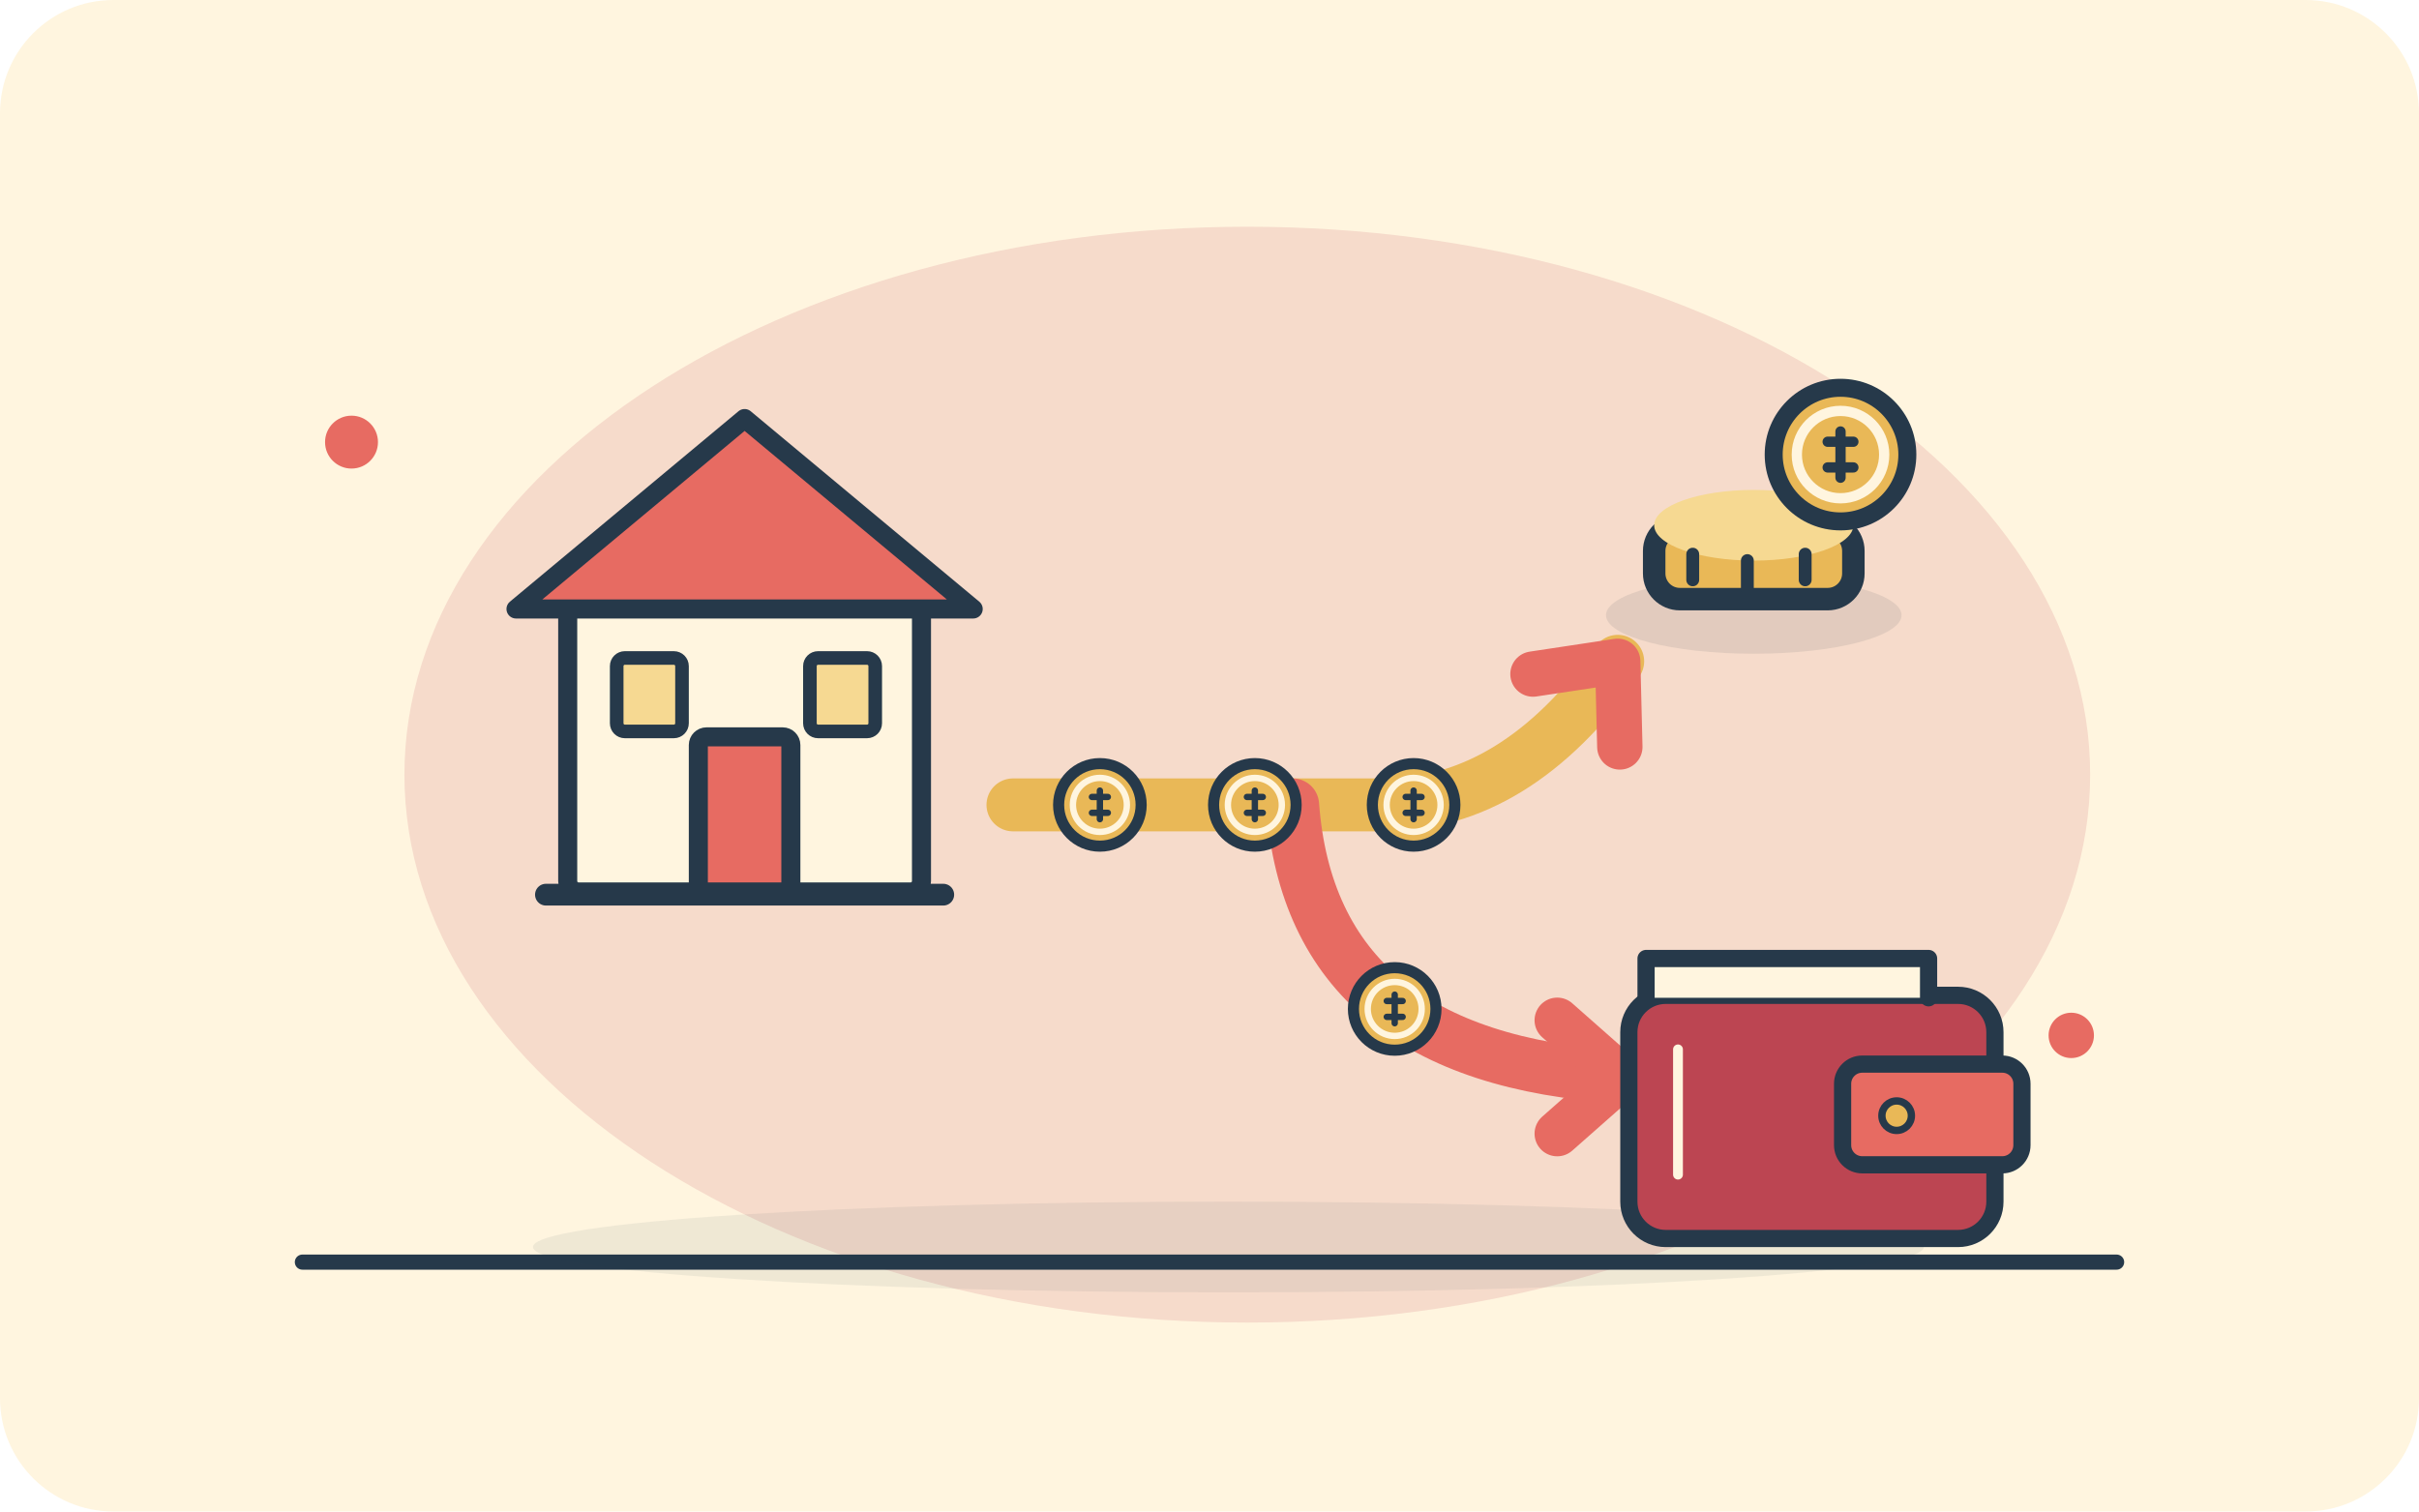
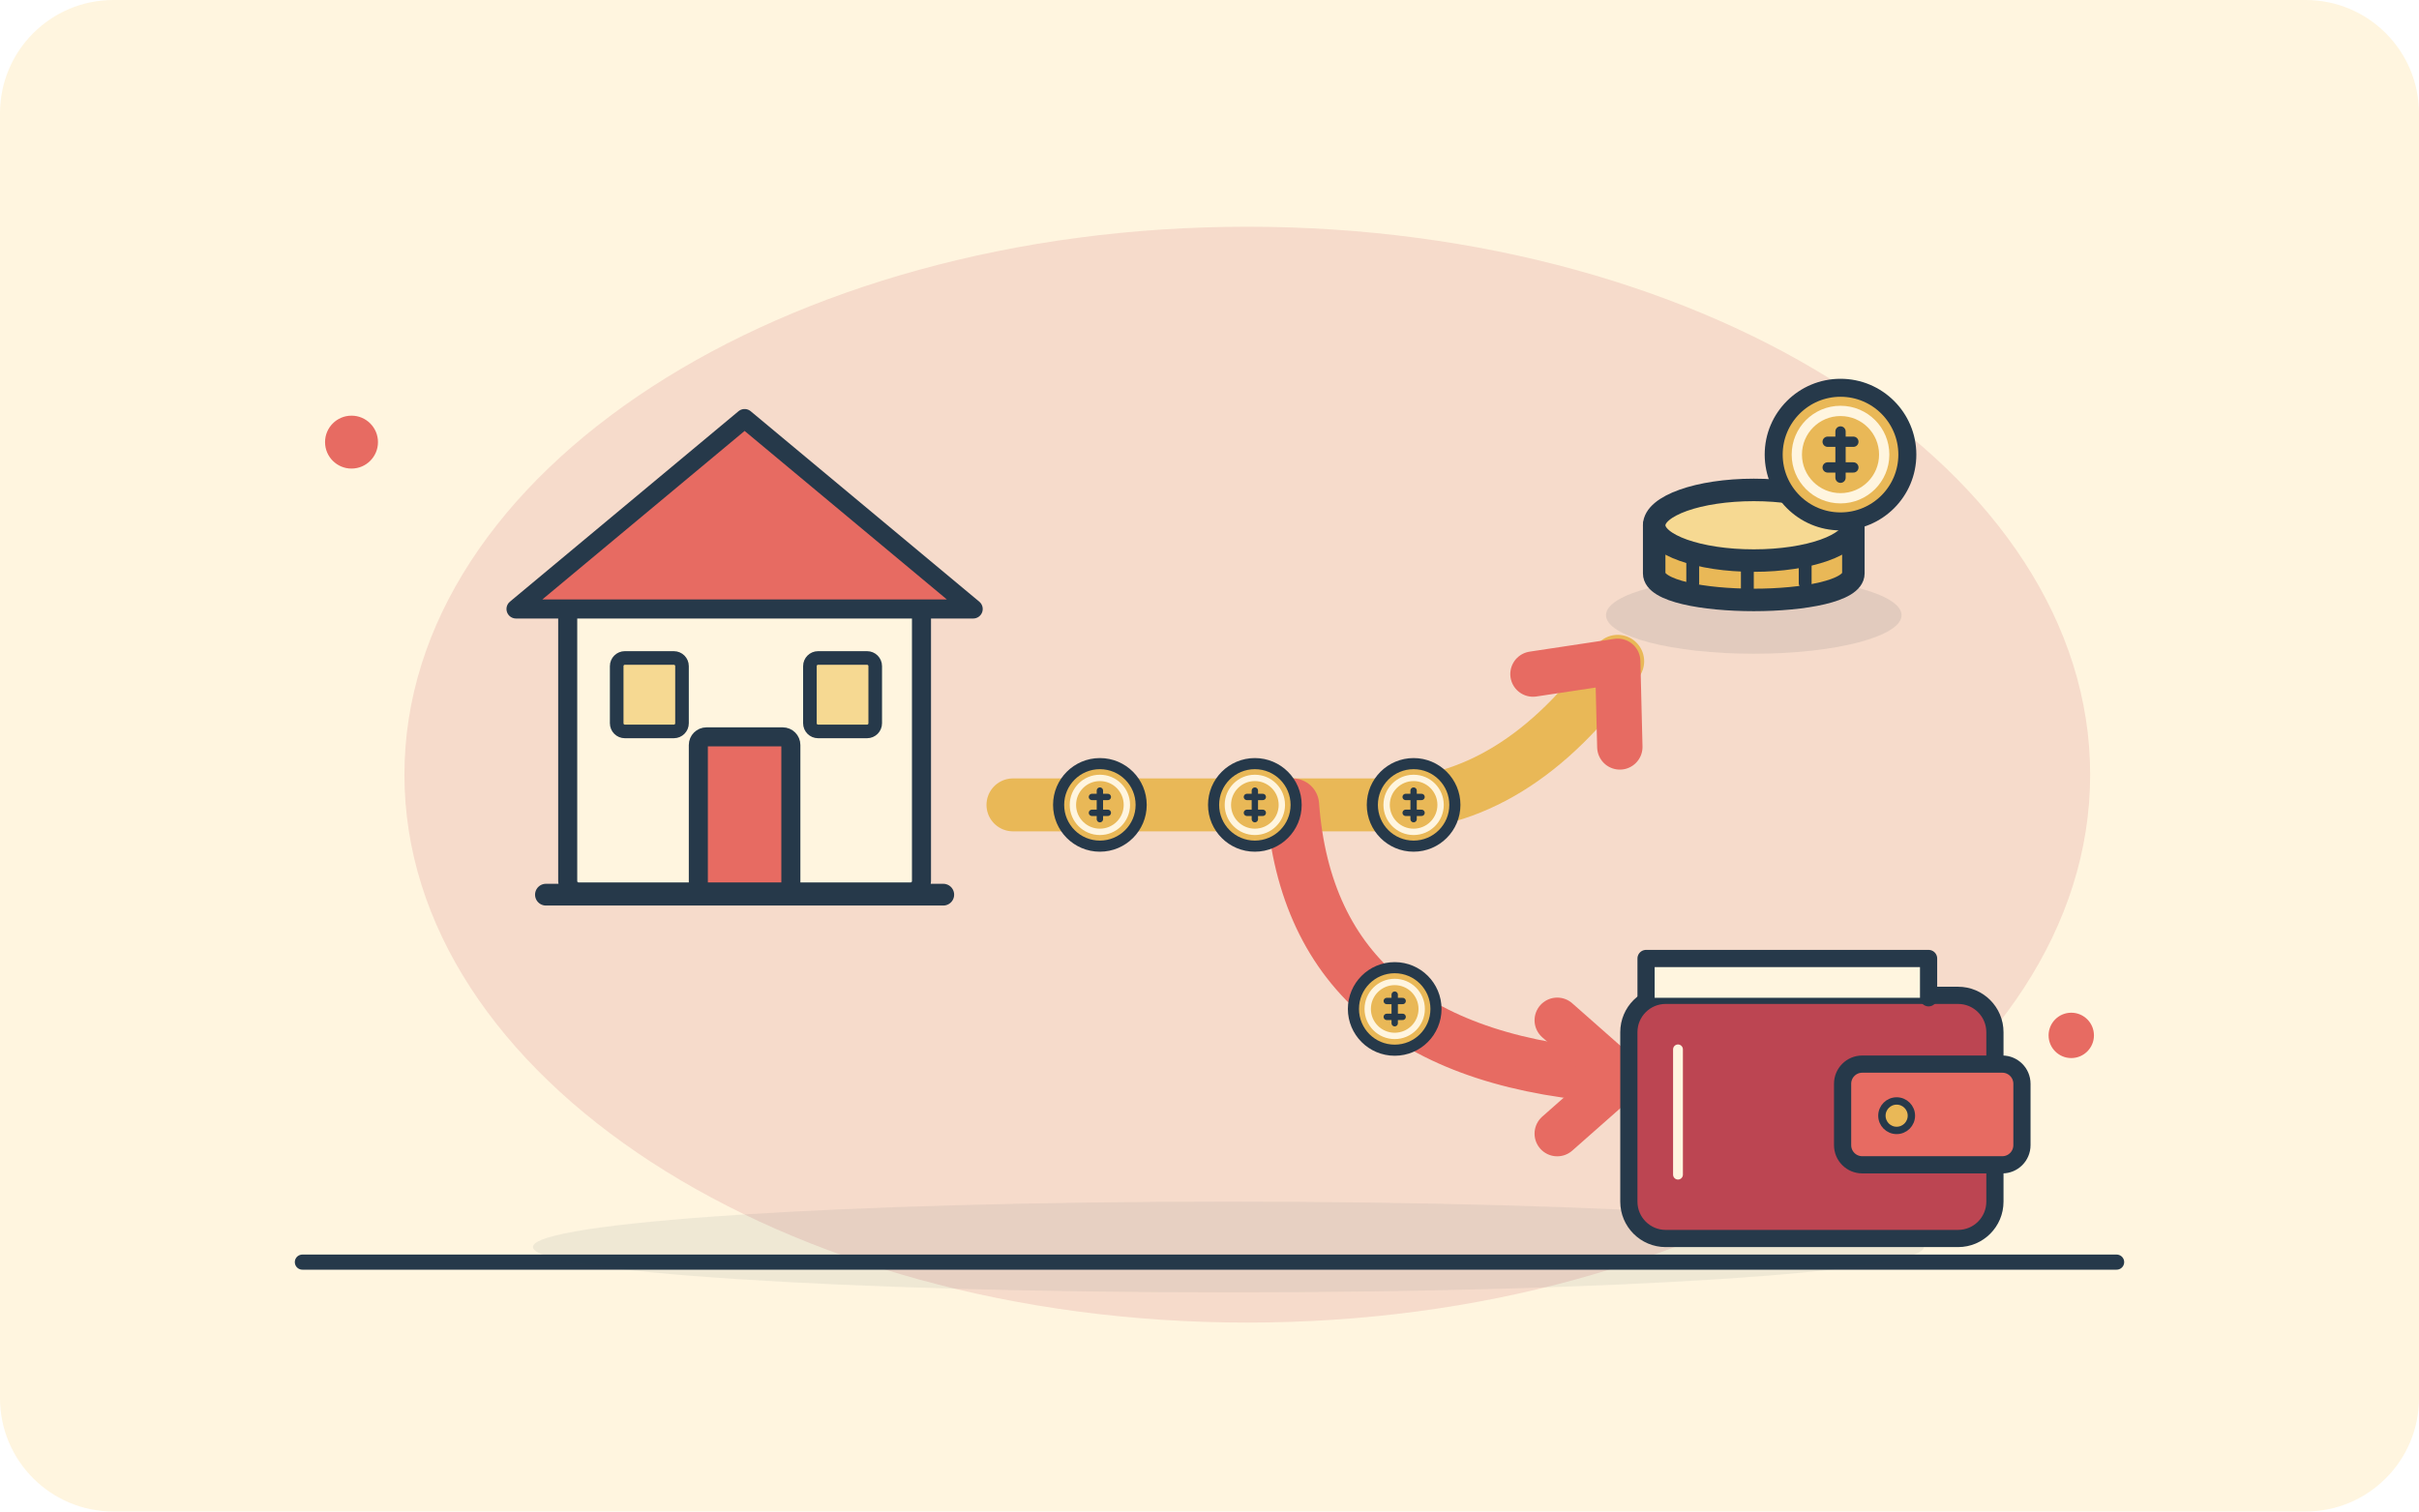
<svg xmlns="http://www.w3.org/2000/svg" width="640" height="400" viewBox="0 0 640 400">
  <rect width="640" height="400" rx="30" fill="#fff5df" />
  <ellipse cx="330" cy="205" rx="223" ry="145" fill="#f6dbcb" />
  <path d="M80 334H560" fill="none" stroke="#26394a" stroke-width="4" stroke-linecap="round" stroke-linejoin="round" />
  <ellipse cx="325" cy="330" rx="184" ry="12" fill="#26394a12" />
  <circle cx="93" cy="117" r="6" fill="#e76b62" stroke="#e76b62" stroke-width="2" />
  <circle cx="548" cy="274" r="5" fill="#e76b62" stroke="#e76b62" stroke-width="2" />
  <g transform="translate(197 177) scale(0.72) rotate(0)">
    <rect x="-65" y="-28" width="130" height="110" rx="4" fill="#fff5df" stroke="#26394a" stroke-width="7" />
    <path d="M-84 -22 0 -92 84 -22Z" fill="#e76b62" stroke="#26394a" stroke-width="7" stroke-linecap="round" stroke-linejoin="round" />
    <rect x="-17" y="25" width="34" height="57" rx="3" fill="#e76b62" stroke="#26394a" stroke-width="7" />
    <rect x="-47" y="-4" width="24" height="27" rx="3" fill="#f6d992" stroke="#26394a" stroke-width="5" />
    <rect x="24" y="-4" width="24" height="27" rx="3" fill="#f6d992" stroke="#26394a" stroke-width="5" />
    <path d="M-73 83H73" fill="none" stroke="#26394a" stroke-width="8" stroke-linecap="round" stroke-linejoin="round" />
  </g>
  <path d="M268 213H366Q401 213 428 175" fill="none" stroke="#e9b857" stroke-width="14" stroke-linecap="round" stroke-linejoin="round" />
  <g transform="translate(428 175) scale(1) rotate(-50)">
    <path d="M-17 -15 0 0 -17 15" fill="none" stroke="#e76b62" stroke-width="12" stroke-linecap="round" stroke-linejoin="round" />
  </g>
  <path d="M342 213Q347 280 429 285" fill="none" stroke="#e76b62" stroke-width="14" stroke-linecap="round" stroke-linejoin="round" />
  <g transform="translate(429 285) scale(1) rotate(0)">
    <path d="M-17 -15 0 0 -17 15" fill="none" stroke="#e76b62" stroke-width="12" stroke-linecap="round" stroke-linejoin="round" />
  </g>
  <g transform="translate(464 139) scale(0.85) rotate(0)">
    <ellipse cx="0" cy="28" rx="46" ry="12" fill="#26394a18" />
-     <rect x="-31" y="0" width="62" height="23" rx="8" fill="#e9b857" stroke="#26394a" stroke-width="7" />
-     <ellipse cx="0" cy="0" rx="31" ry="11" fill="#f6d992" />
-     <path d="M-19 9V17M-2 11V20M16 9V17" fill="none" stroke="#26394a" stroke-width="4" stroke-linecap="round" stroke-linejoin="round" />
+     <path d="M-31 0V15C-31 26 31 26 31 15V0Z" fill="#e9b857" stroke="#26394a" stroke-width="7" stroke-linecap="round" stroke-linejoin="round" />
+     <path d="M-31 0A31 11 0 1 0 31 0A31 11 0 1 0 -31 0Z" fill="#f6d992" stroke="#26394a" stroke-width="7" stroke-linecap="round" stroke-linejoin="round" />
+     <path d="M-19 11V18M-2 13V20M16 11V18" fill="none" stroke="#26394a" stroke-width="4" stroke-linecap="round" stroke-linejoin="round" />
    <g transform="translate(27 -22) scale(0.8) rotate(0)">
      <circle cx="0" cy="0" r="26" fill="#e9b857" stroke="#26394a" stroke-width="7" />
      <circle cx="0" cy="0" r="17" fill="none" stroke="#fff5df" stroke-width="4" />
      <path d="M0 -9V9M-5 -5H5M-5 5H5" fill="none" stroke="#26394a" stroke-width="4" stroke-linecap="round" stroke-linejoin="round" />
    </g>
  </g>
  <g transform="translate(481 292) scale(0.65) rotate(0)">
    <rect x="-77" y="-44" width="149" height="99" rx="15" fill="#bc4552" stroke="#26394a" stroke-width="7" />
    <path d="M-70 -43V-59H45V-43" fill="#fff5df" stroke="#26394a" stroke-width="7" stroke-linecap="round" stroke-linejoin="round" />
    <rect x="10" y="-16" width="73" height="41" rx="8" fill="#e76b62" stroke="#26394a" stroke-width="7" />
    <circle cx="32" cy="5" r="6" fill="#e9b857" stroke="#26394a" stroke-width="3" />
    <path d="M-57 -22V29" fill="none" stroke="#fff5df" stroke-width="4" stroke-linecap="round" stroke-linejoin="round" />
  </g>
  <g transform="translate(291 213) scale(0.42) rotate(0)">
    <circle cx="0" cy="0" r="26" fill="#e9b857" stroke="#26394a" stroke-width="7" />
    <circle cx="0" cy="0" r="17" fill="none" stroke="#fff5df" stroke-width="4" />
    <path d="M0 -9V9M-5 -5H5M-5 5H5" fill="none" stroke="#26394a" stroke-width="4" stroke-linecap="round" stroke-linejoin="round" />
  </g>
  <g transform="translate(332 213) scale(0.42) rotate(0)">
    <circle cx="0" cy="0" r="26" fill="#e9b857" stroke="#26394a" stroke-width="7" />
    <circle cx="0" cy="0" r="17" fill="none" stroke="#fff5df" stroke-width="4" />
    <path d="M0 -9V9M-5 -5H5M-5 5H5" fill="none" stroke="#26394a" stroke-width="4" stroke-linecap="round" stroke-linejoin="round" />
  </g>
  <g transform="translate(374 213) scale(0.42) rotate(0)">
    <circle cx="0" cy="0" r="26" fill="#e9b857" stroke="#26394a" stroke-width="7" />
    <circle cx="0" cy="0" r="17" fill="none" stroke="#fff5df" stroke-width="4" />
    <path d="M0 -9V9M-5 -5H5M-5 5H5" fill="none" stroke="#26394a" stroke-width="4" stroke-linecap="round" stroke-linejoin="round" />
  </g>
  <g transform="translate(369 267) scale(0.42) rotate(0)">
    <circle cx="0" cy="0" r="26" fill="#e9b857" stroke="#26394a" stroke-width="7" />
    <circle cx="0" cy="0" r="17" fill="none" stroke="#fff5df" stroke-width="4" />
    <path d="M0 -9V9M-5 -5H5M-5 5H5" fill="none" stroke="#26394a" stroke-width="4" stroke-linecap="round" stroke-linejoin="round" />
  </g>
</svg>
